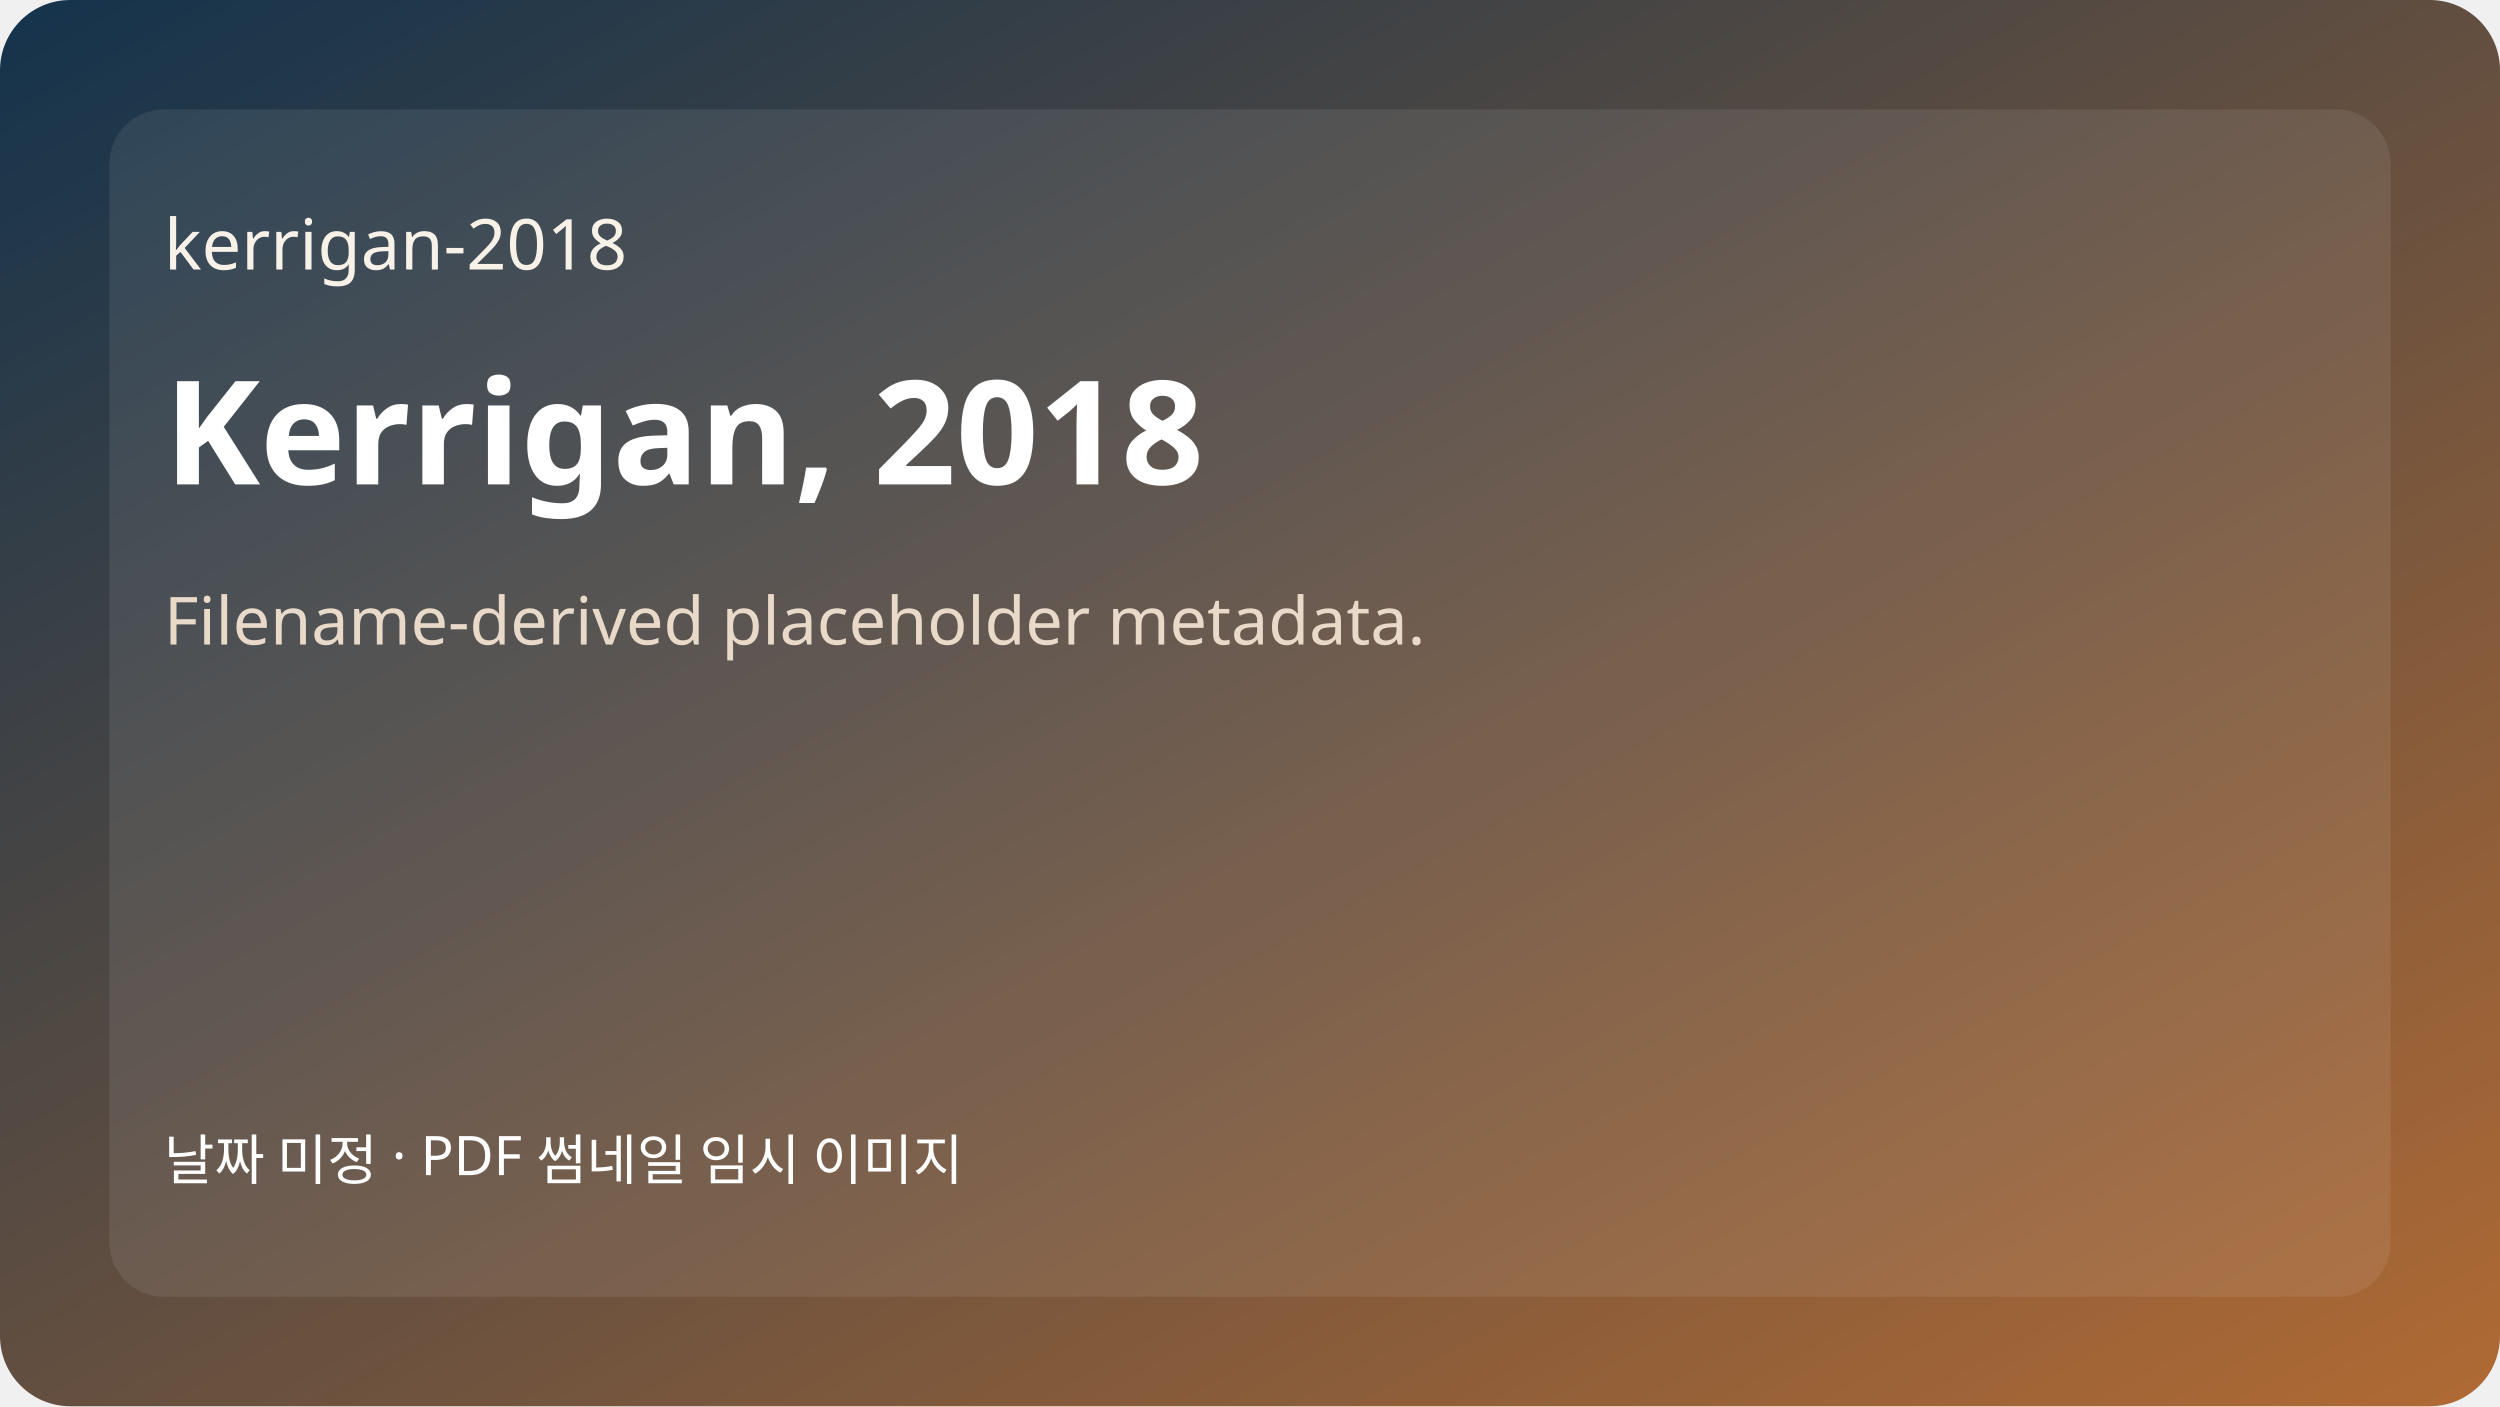
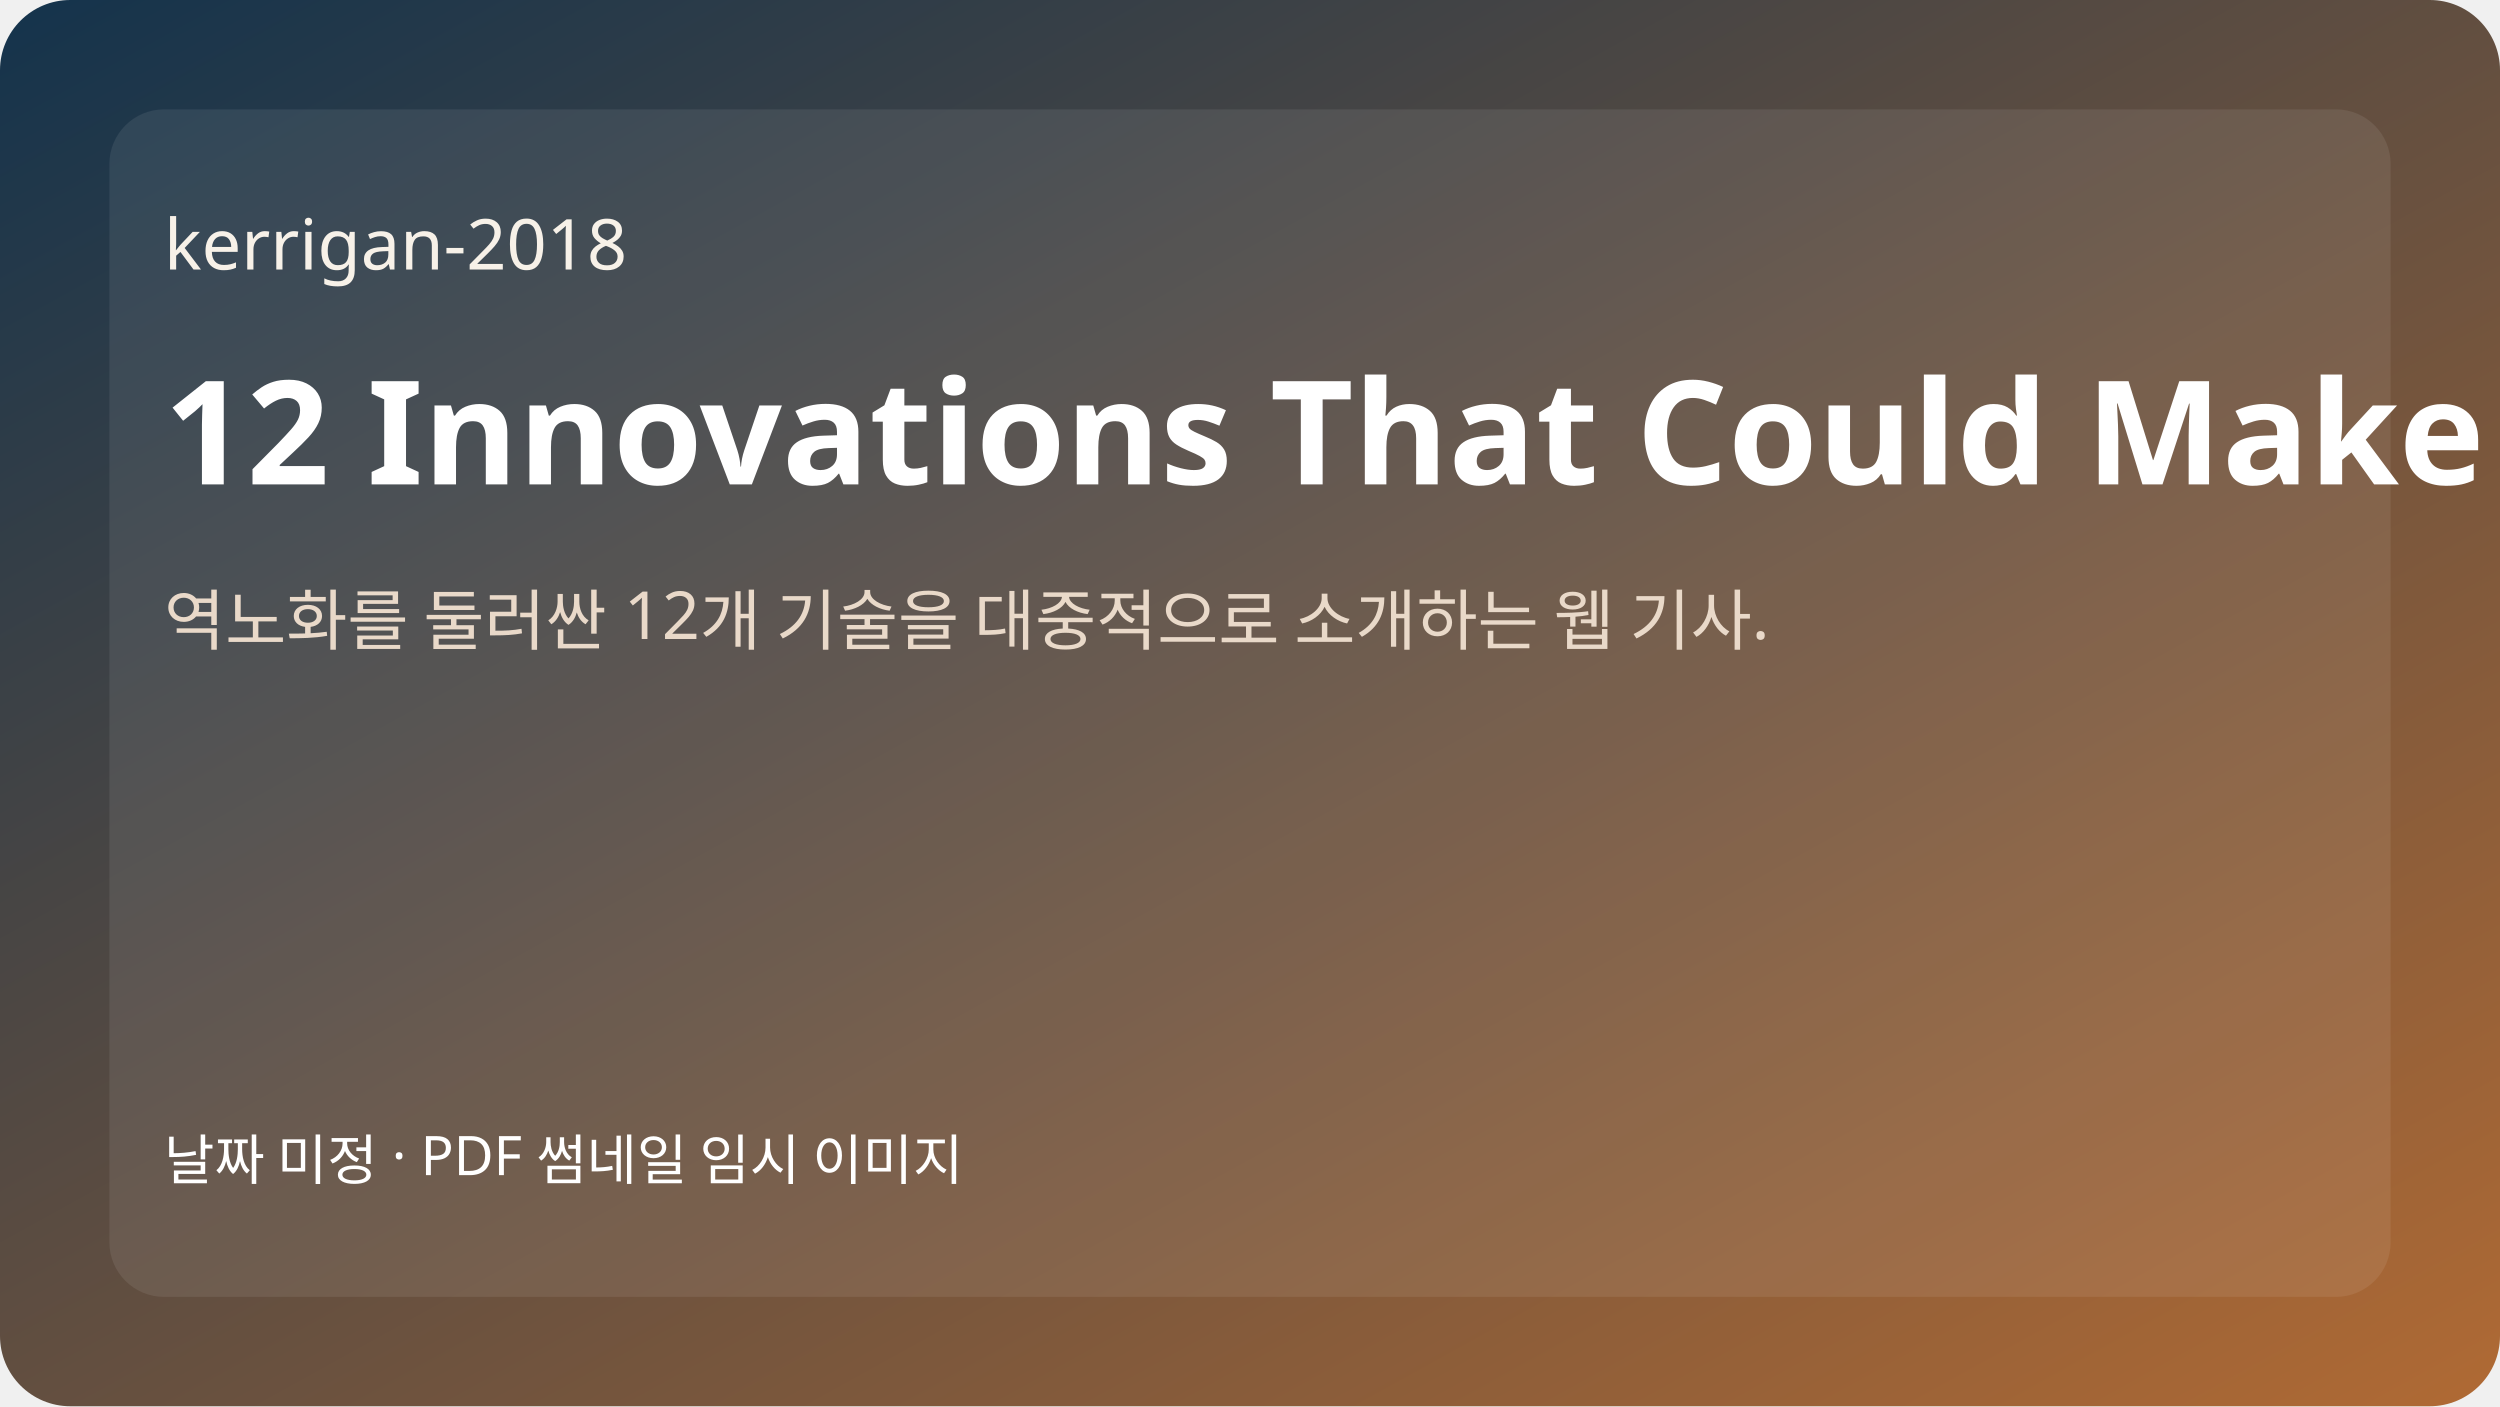
<svg xmlns="http://www.w3.org/2000/svg" width="1280" height="720" viewBox="0 0 1280 720">
  <defs>
    <linearGradient id="bg" x1="0" y1="0" x2="1" y2="1">
      <stop offset="0%" stop-color="#14334c" />
      <stop offset="100%" stop-color="#b06a34" />
    </linearGradient>
  </defs>
  <rect width="1280" height="720" fill="url(#bg)" rx="36" />
  <rect x="56" y="56" width="1168" height="608" fill="rgba(255,255,255,0.08)" rx="28" />
  <text x="84" y="138" fill="#f7f1e8" font-size="36" font-family="'Segoe UI', 'Noto Sans KR', sans-serif">kerrigan-2018</text>
-   <text x="84" y="248" fill="#ffffff" font-size="74" font-weight="700" font-family="'Segoe UI', 'Noto Sans KR', sans-serif">Kerrigan, 2018</text>
-   <text x="84" y="330" fill="#e9d9c9" font-size="34" font-family="'Segoe UI', 'Noto Sans KR', sans-serif">Filename-derived placeholder metadata.</text>
+   <text x="84" y="248" fill="#ffffff" font-size="74" font-weight="700" font-family="'Segoe UI', 'Noto Sans KR', sans-serif">12 Innovations That Could Make Reverse Aging a Reality</text>
+   <text x="84" y="330" fill="#e9d9c9" font-size="34" font-family="'Segoe UI', 'Noto Sans KR', sans-serif">역노화를 둘러싼 12개 기술을 대중적으로 소개하는 웹 기사.</text>
  <text x="84" y="604" fill="#ffffff" font-size="28" font-family="'Segoe UI', 'Noto Sans KR', sans-serif">날짜 미정 · PDF 썸네일 임시 이미지</text>
</svg>
